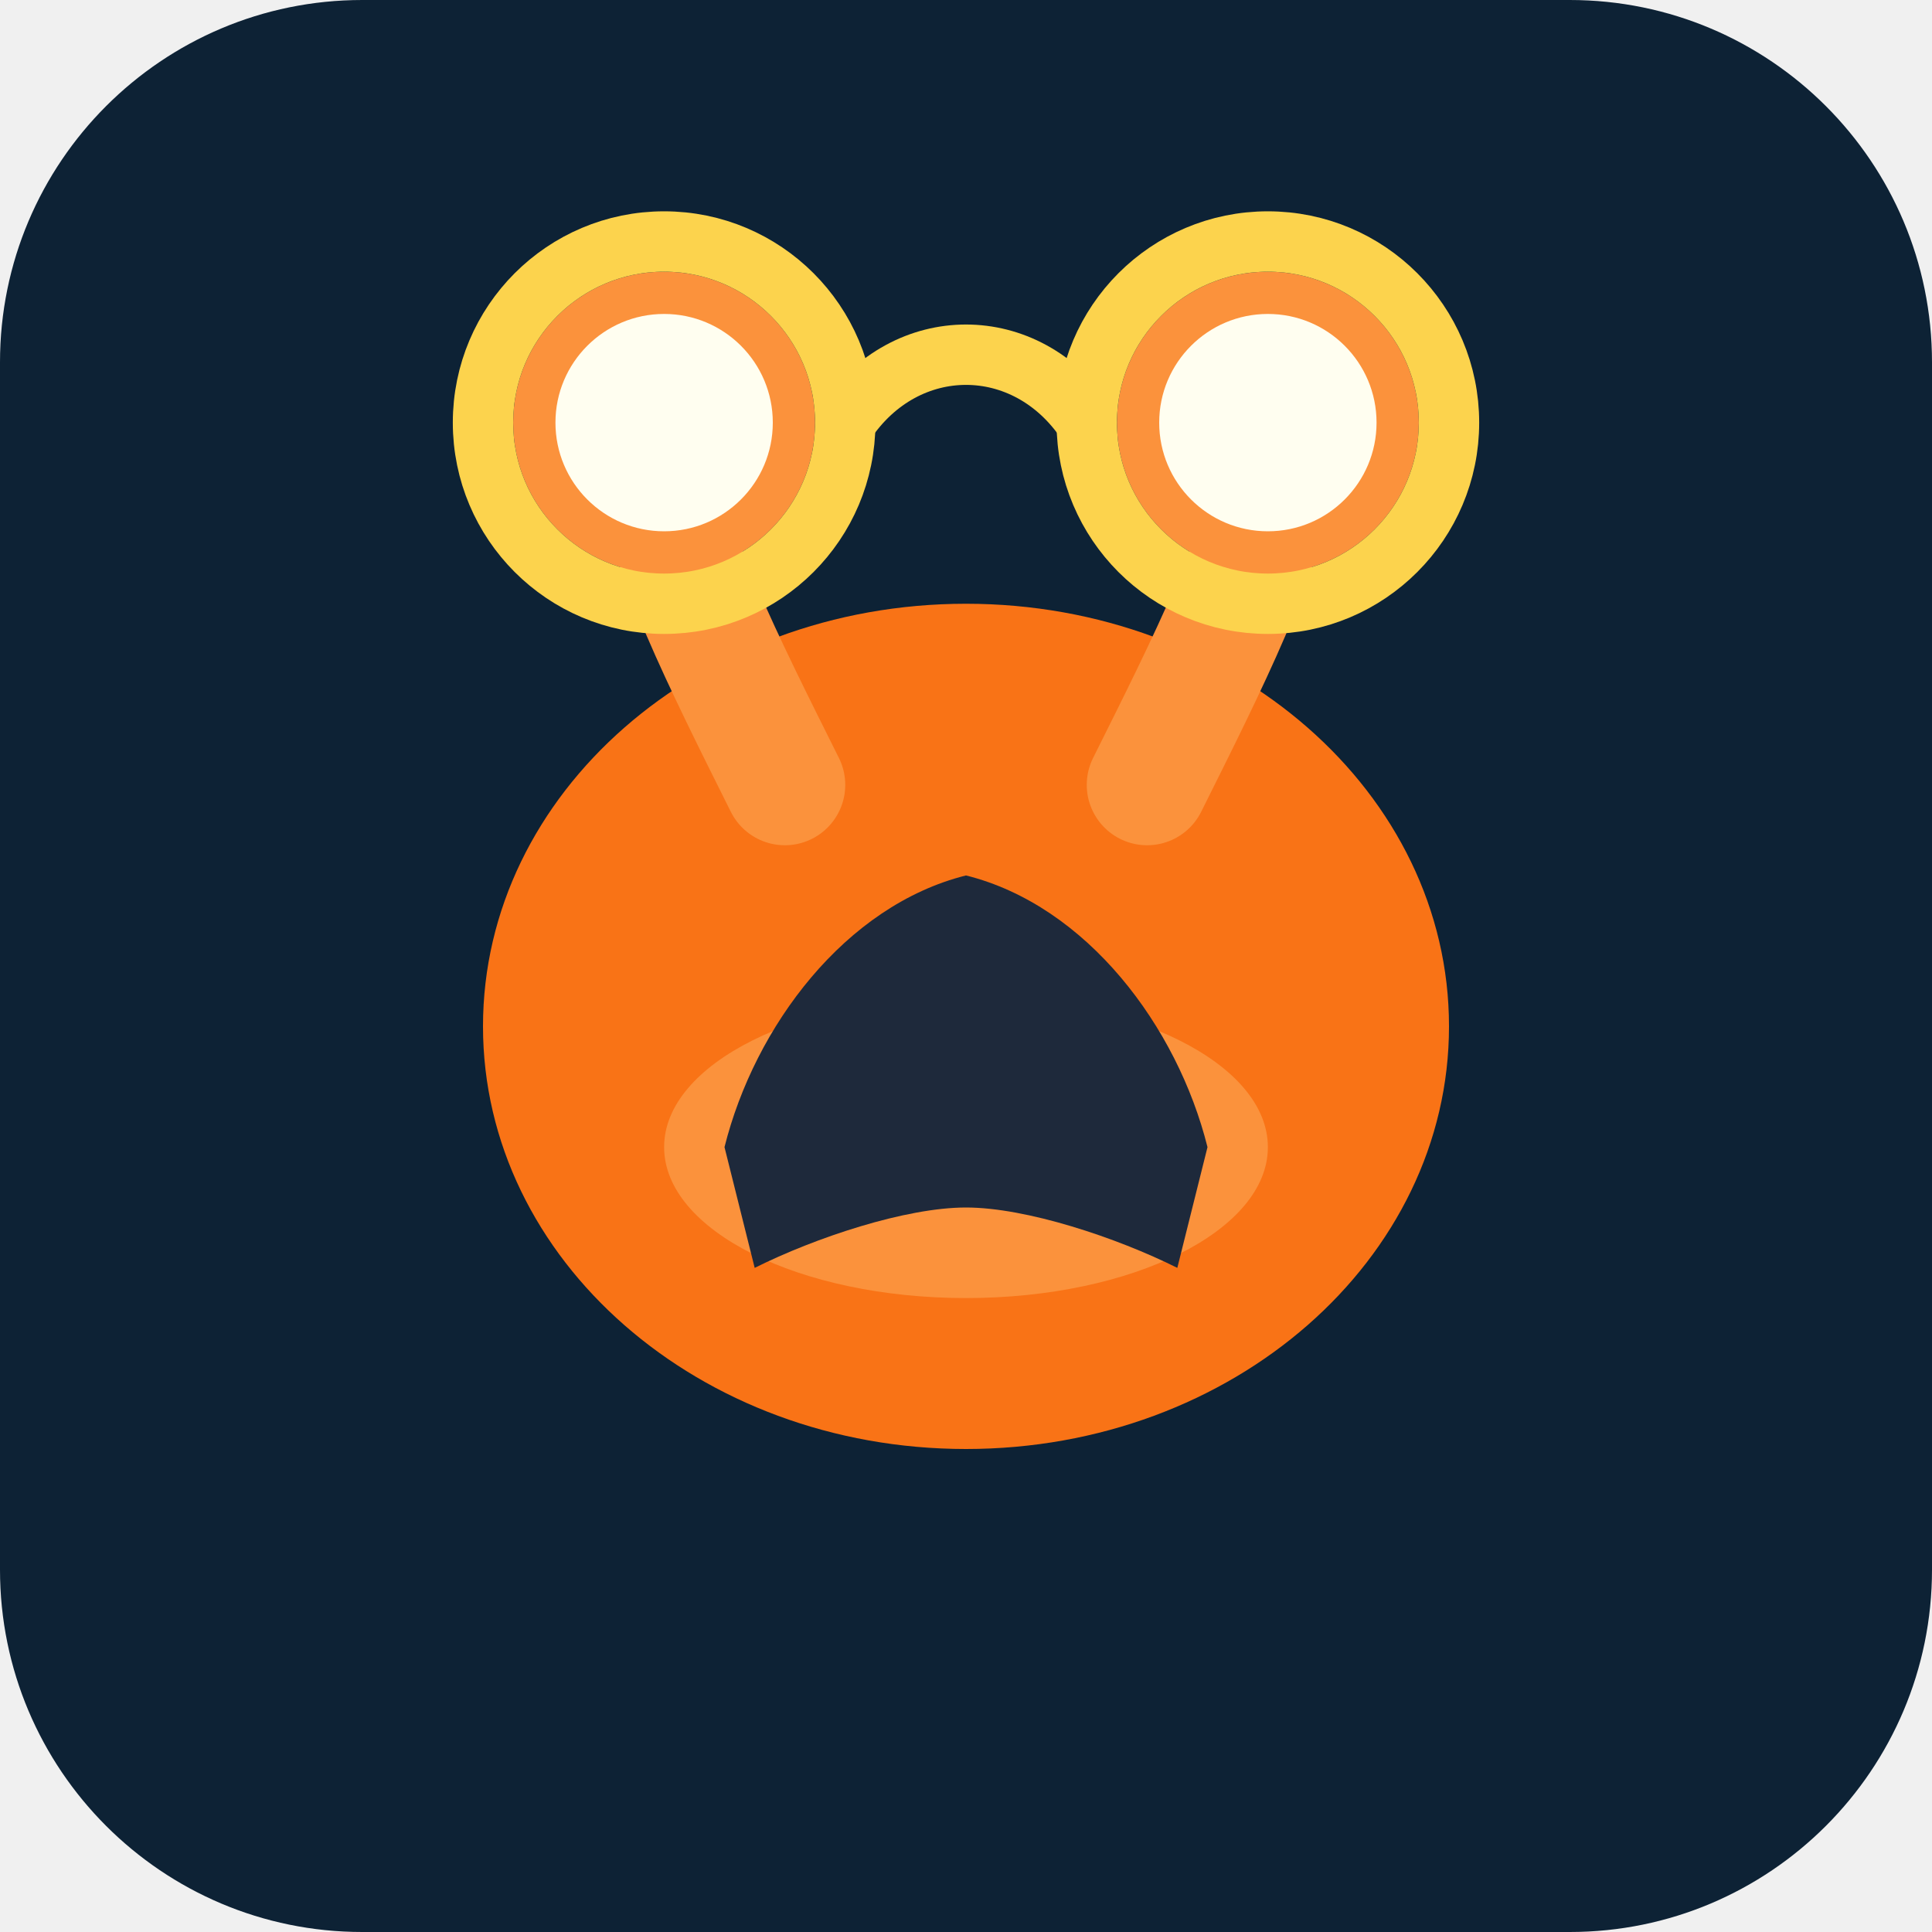
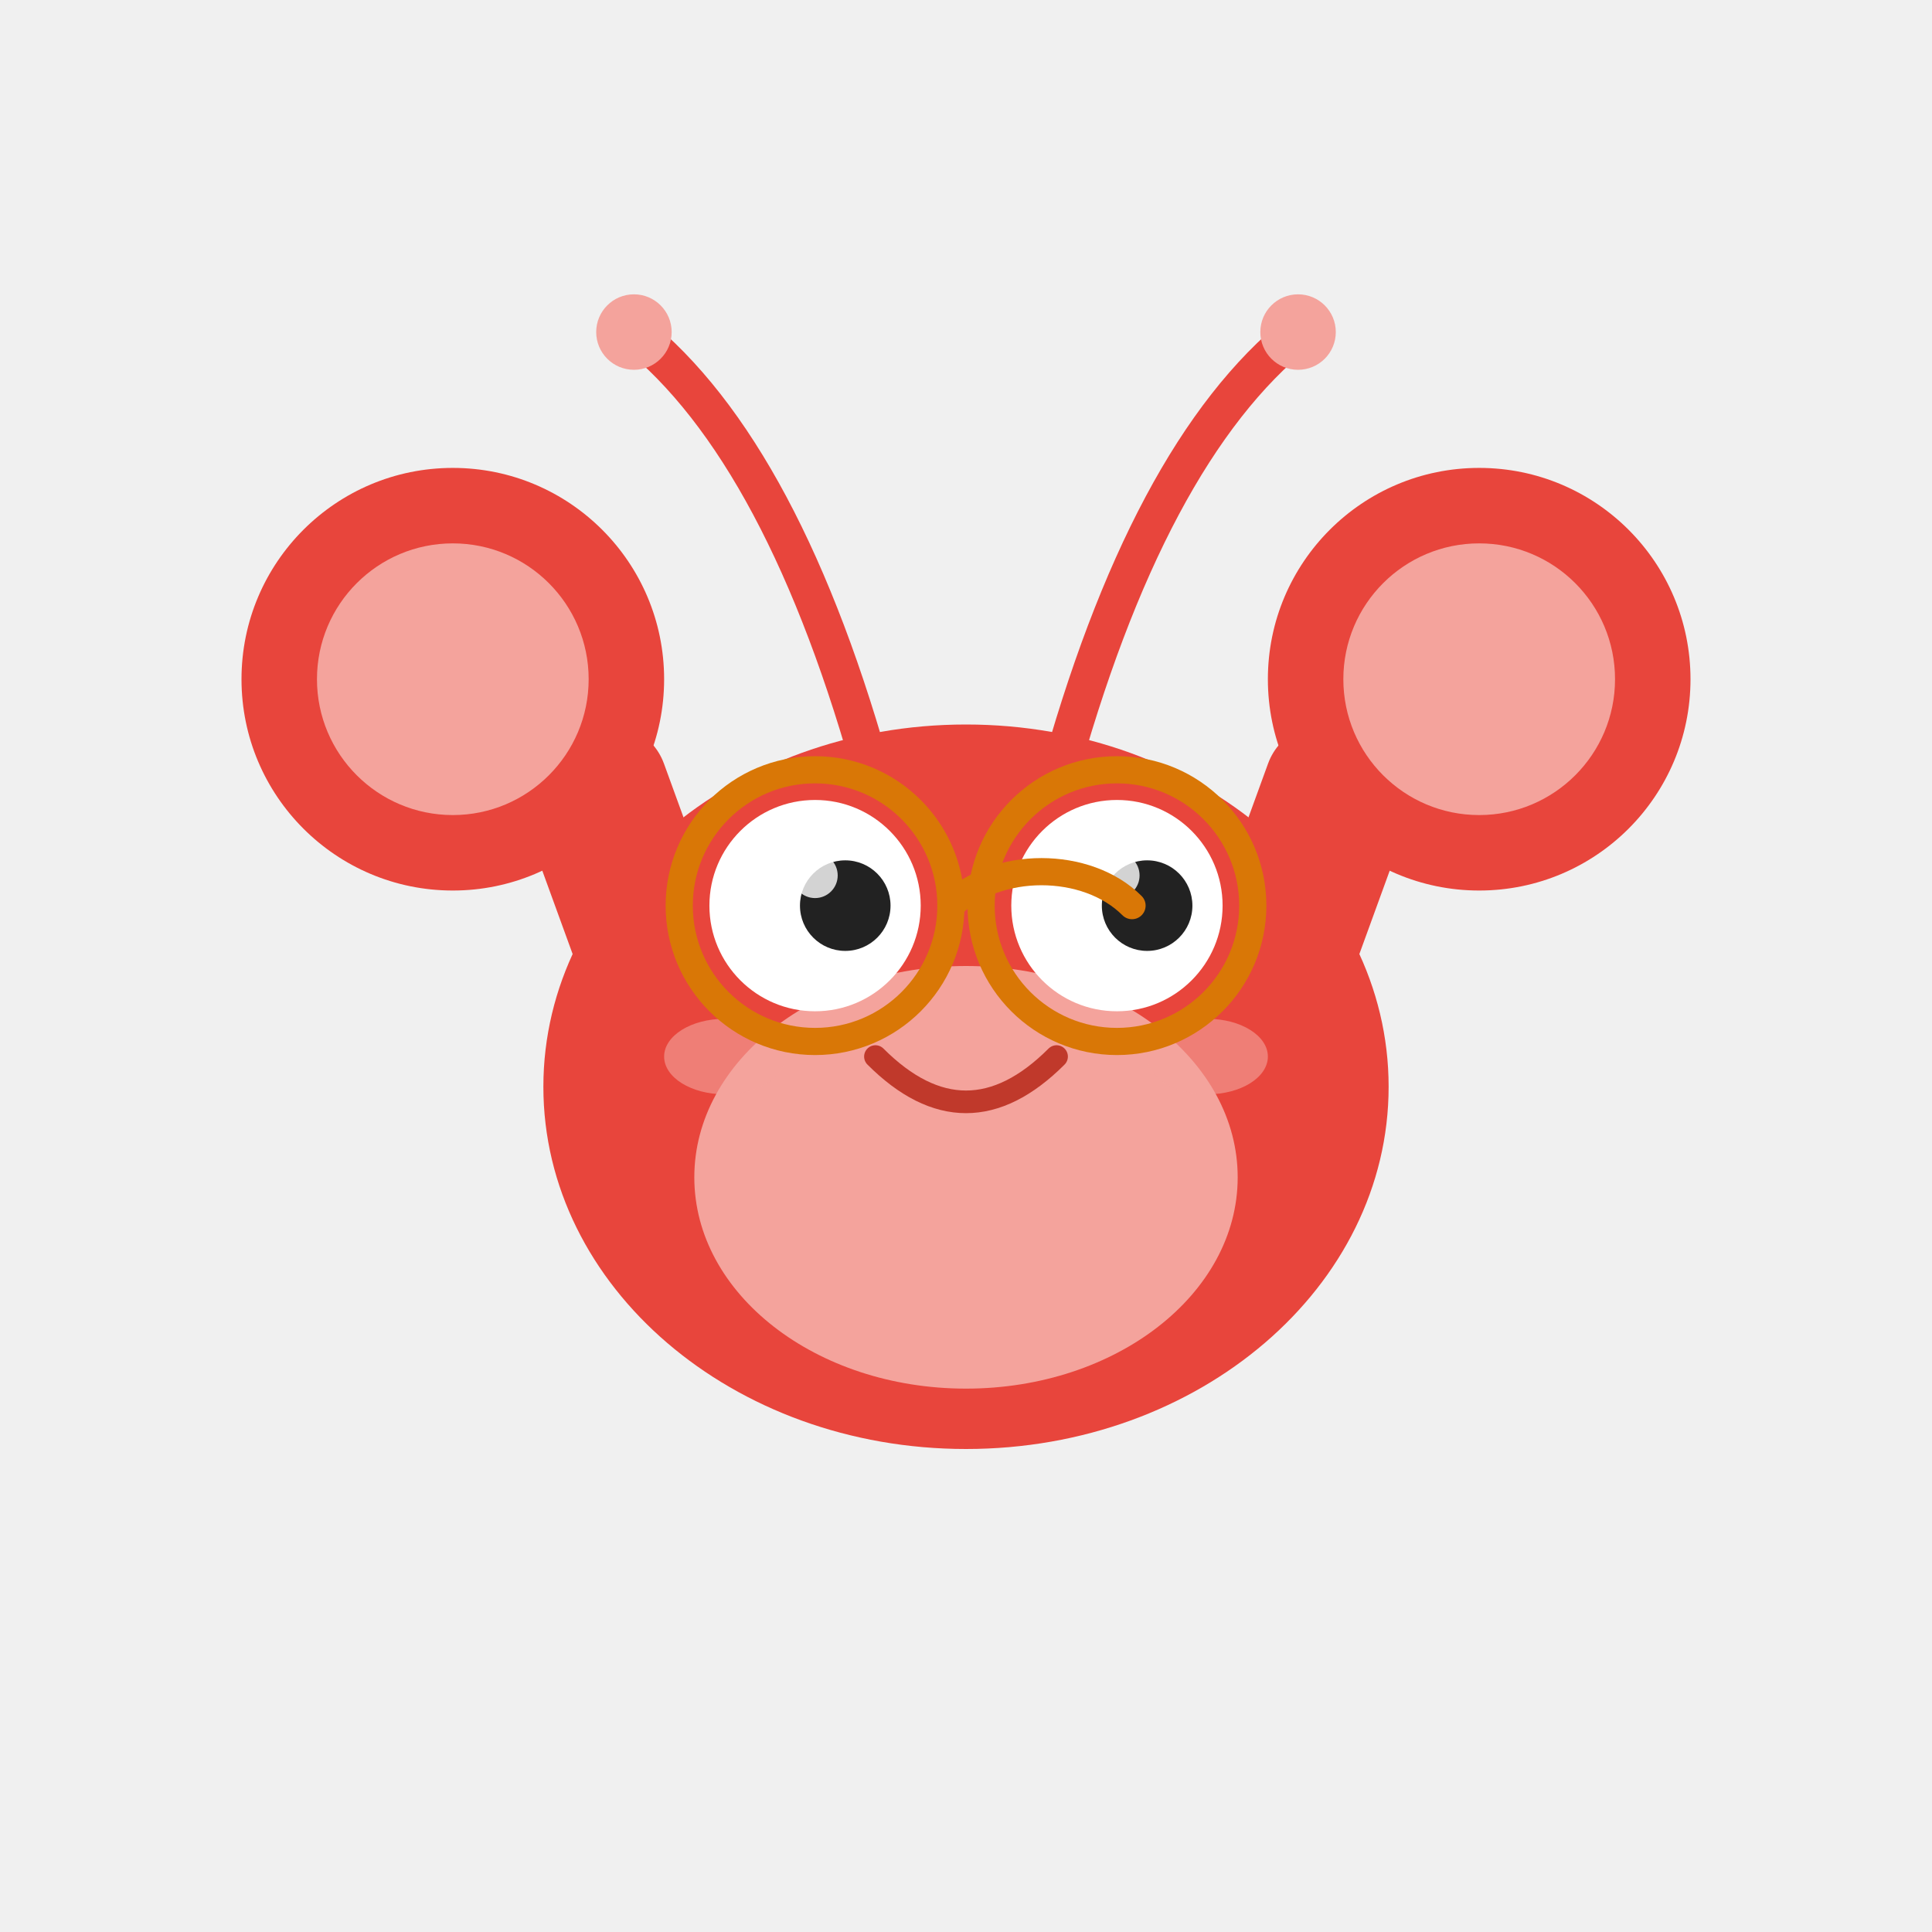
- <svg xmlns="http://www.w3.org/2000/svg" viewBox="0 0 32 32" role="img" aria-label="Herr Freud Favicon">
-   <rect width="32" height="32" rx="6" fill="#0D2235" />
-   <ellipse cx="16" cy="17" rx="8" ry="7" fill="#F97316" />
-   <ellipse cx="16" cy="19" rx="5" ry="2.5" fill="#FB923C" />
-   <path d="M 12 19 C 12.5 17, 14 15, 16 14.5 L 16 14.5 C 18 15, 19.5 17, 20 19 L 19.5 21 C 18.5 20.5, 17 20, 16 20 C 15 20, 13.5 20.5, 12.5 21 Z" fill="#1E293B" />
-   <path d="M 13 13 C 12 11, 11 9, 11 8" stroke="#FB923C" stroke-width="2" stroke-linecap="round" fill="none" />
-   <circle cx="11" cy="7" r="2.5" fill="#FB923C" />
-   <circle cx="11" cy="7" r="1.8" fill="#FFFEF0" />
-   <path d="M 19 13 C 20 11, 21 9, 21 8" stroke="#FB923C" stroke-width="2" stroke-linecap="round" fill="none" />
-   <circle cx="21" cy="7" r="2.5" fill="#FB923C" />
-   <circle cx="21" cy="7" r="1.8" fill="#FFFEF0" />
-   <circle cx="11" cy="7" r="3" fill="none" stroke="#FCD34D" stroke-width="1" />
-   <circle cx="21" cy="7" r="3" fill="none" stroke="#FCD34D" stroke-width="1" />
-   <path d="M 14 7 C 15 5.5, 17 5.5, 18 7" stroke="#FCD34D" stroke-width="1" fill="none" />
+ <svg xmlns="http://www.w3.org/2000/svg" viewBox="0 0 128 128">
+   <ellipse cx="64" cy="72" rx="28" ry="24" fill="#E8453C" />
+   <ellipse cx="64" cy="78" rx="18" ry="14" fill="#F4A39C" />
+   <rect x="36" y="48" width="10" height="18" rx="4" fill="#E8453C" transform="rotate(-20 41 57)" />
+   <rect x="82" y="48" width="10" height="18" rx="4" fill="#E8453C" transform="rotate(20 87 57)" />
+   <circle cx="30" cy="45" r="14" fill="#E8453C" />
+   <circle cx="30" cy="45" r="9" fill="#F4A39C" />
+   <circle cx="98" cy="45" r="14" fill="#E8453C" />
+   <circle cx="98" cy="45" r="9" fill="#F4A39C" />
+   <circle cx="54" cy="60" r="7" fill="white" />
+   <circle cx="74" cy="60" r="7" fill="white" />
+   <circle cx="56" cy="60" r="3" fill="#222" />
+   <circle cx="76" cy="60" r="3" fill="#222" />
+   <circle cx="54" cy="58" r="1.5" fill="white" opacity="0.8" />
+   <circle cx="74" cy="58" r="1.5" fill="white" opacity="0.8" />
+   <path d="M58,52 Q52,30 42,22" stroke="#E8453C" stroke-width="2.5" fill="none" stroke-linecap="round" />
+   <path d="M70,52 Q76,30 86,22" stroke="#E8453C" stroke-width="2.5" fill="none" stroke-linecap="round" />
+   <circle cx="42" cy="22" r="2.5" fill="#F4A39C" />
+   <circle cx="86" cy="22" r="2.5" fill="#F4A39C" />
+   <path d="M58,70 Q64,76 70,70" stroke="#C0392B" stroke-width="1.5" fill="none" stroke-linecap="round" />
+   <ellipse cx="48" cy="70" rx="4" ry="2.5" fill="#F4A39C" opacity="0.6" />
+   <ellipse cx="80" cy="70" rx="4" ry="2.5" fill="#F4A39C" opacity="0.6" />
+   <circle cx="54" cy="60" r="9" fill="none" stroke="#D97706" stroke-width="1.8" />
+   <circle cx="74" cy="60" r="9" fill="none" stroke="#D97706" stroke-width="1.8" />
+   <path d="M63 60 C66 57, 72 57, 75 60" stroke="#D97706" stroke-width="1.8" fill="none" stroke-linecap="round" />
</svg>
